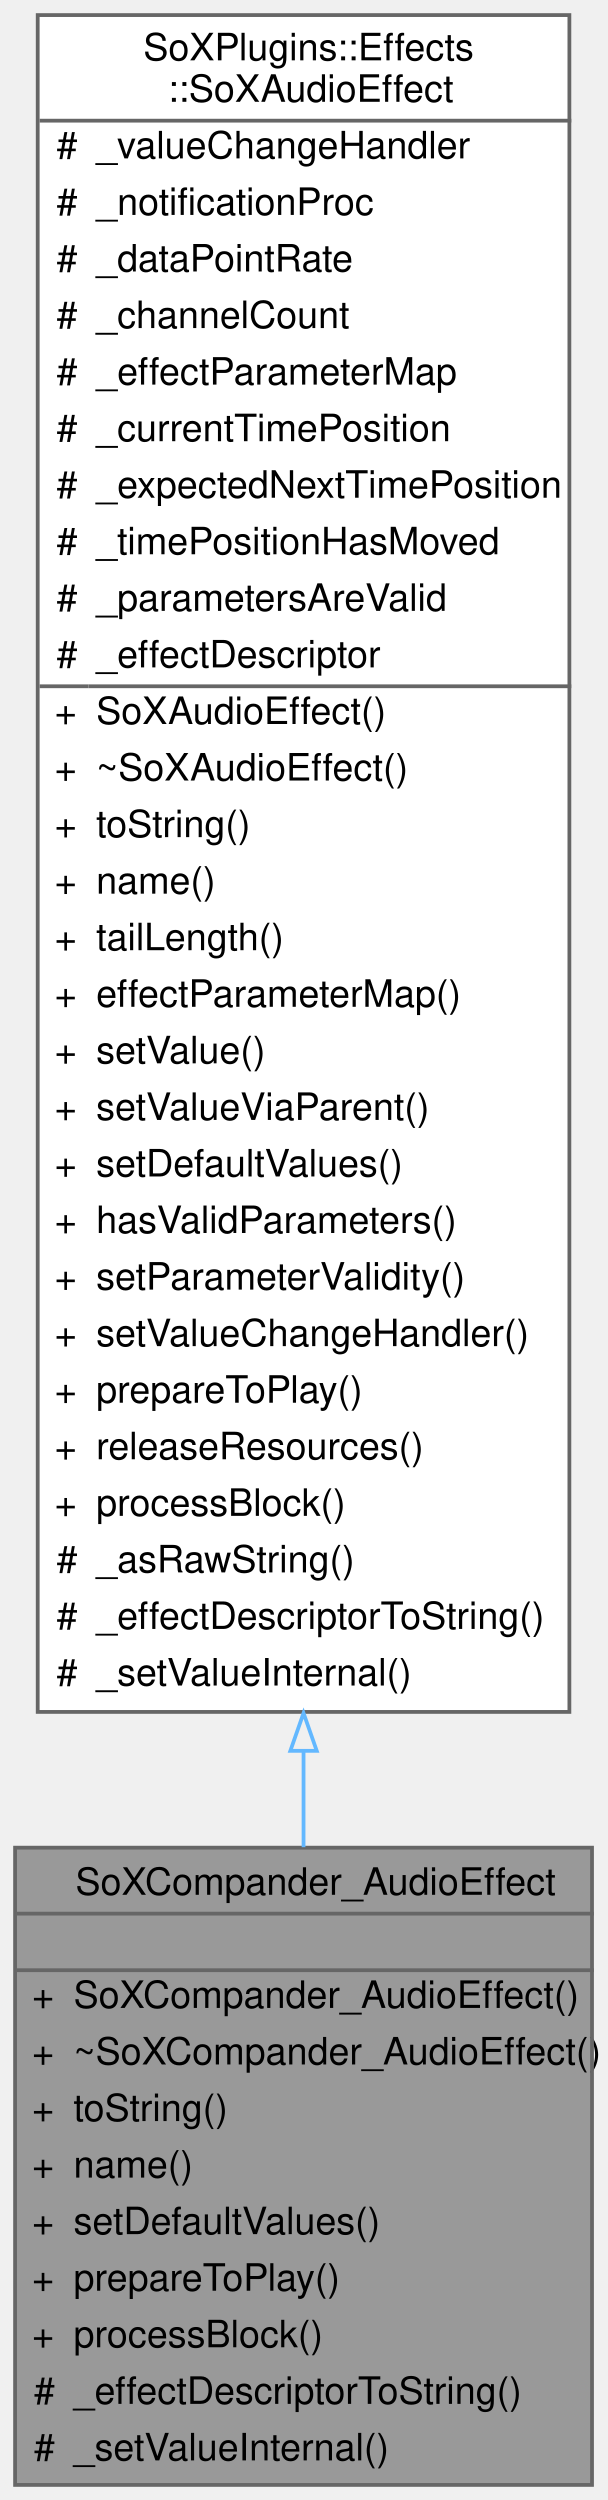
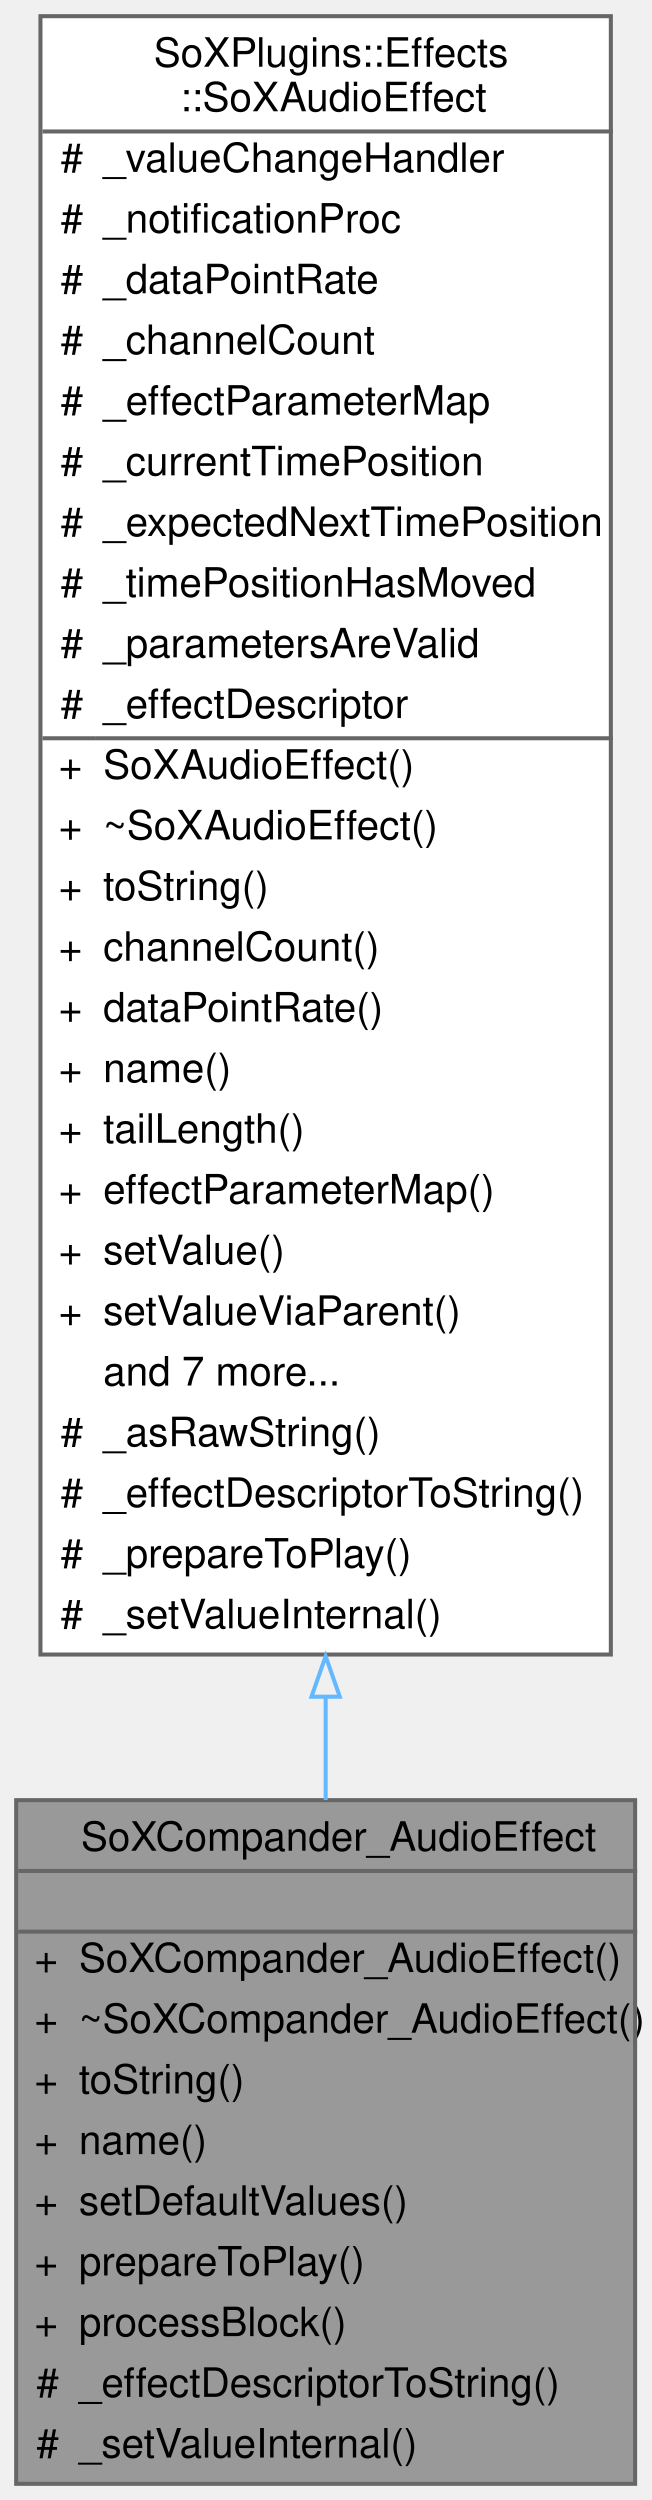
- <svg xmlns="http://www.w3.org/2000/svg" xmlns:xlink="http://www.w3.org/1999/xlink" width="161pt" height="663pt" viewBox="0.00 0.00 161.00 663.00">
-   <g id="graph0" class="graph" transform="scale(1 1) rotate(0) translate(4 659)">
+ <svg xmlns="http://www.w3.org/2000/svg" xmlns:xlink="http://www.w3.org/1999/xlink" width="161pt" height="618pt" viewBox="0.00 0.00 161.00 618.00">
+   <g id="graph0" class="graph" transform="scale(1 1) rotate(0) translate(4 614)">
    <g id="Node000001" class="node">
      <g id="a_Node000001">
        <a xlink:title="A SoXCompander_AudioEffect object models the SoX compand and mcompand audio effects; a simple compand...">
          <polygon fill="#999999" stroke="transparent" points="153,-169 0,-169 0,0 153,0 153,-169" />
          <text text-anchor="start" x="16" y="-156.5" font-family="Helvetica,sans-Serif" font-size="10.00">SoXCompander_AudioEffect</text>
          <text text-anchor="start" x="75" y="-141.5" font-family="Helvetica,sans-Serif" font-size="10.00"> </text>
          <text text-anchor="start" x="4.5" y="-126.5" font-family="Helvetica,sans-Serif" font-size="10.00">+</text>
          <text text-anchor="start" x="15.5" y="-126.5" font-family="Helvetica,sans-Serif" font-size="10.00">SoXCompander_AudioEffect()</text>
          <text text-anchor="start" x="4.5" y="-111.5" font-family="Helvetica,sans-Serif" font-size="10.00">+</text>
          <text text-anchor="start" x="15.5" y="-111.5" font-family="Helvetica,sans-Serif" font-size="10.00">~SoXCompander_AudioEffect()</text>
          <text text-anchor="start" x="4.5" y="-96.5" font-family="Helvetica,sans-Serif" font-size="10.00">+</text>
          <text text-anchor="start" x="15.5" y="-96.5" font-family="Helvetica,sans-Serif" font-size="10.00">toString()</text>
          <text text-anchor="start" x="4.5" y="-81.5" font-family="Helvetica,sans-Serif" font-size="10.00">+</text>
          <text text-anchor="start" x="15.5" y="-81.5" font-family="Helvetica,sans-Serif" font-size="10.00">name()</text>
          <text text-anchor="start" x="4.5" y="-66.5" font-family="Helvetica,sans-Serif" font-size="10.00">+</text>
          <text text-anchor="start" x="15.5" y="-66.5" font-family="Helvetica,sans-Serif" font-size="10.00">setDefaultValues()</text>
          <text text-anchor="start" x="4.5" y="-51.5" font-family="Helvetica,sans-Serif" font-size="10.00">+</text>
          <text text-anchor="start" x="15.5" y="-51.5" font-family="Helvetica,sans-Serif" font-size="10.00">prepareToPlay()</text>
          <text text-anchor="start" x="4.5" y="-36.5" font-family="Helvetica,sans-Serif" font-size="10.00">+</text>
          <text text-anchor="start" x="15.5" y="-36.5" font-family="Helvetica,sans-Serif" font-size="10.00">processBlock()</text>
          <text text-anchor="start" x="5" y="-21.5" font-family="Helvetica,sans-Serif" font-size="10.00">#</text>
          <text text-anchor="start" x="15.5" y="-21.5" font-family="Helvetica,sans-Serif" font-size="10.00">_effectDescriptorToString()</text>
          <text text-anchor="start" x="5" y="-6.5" font-family="Helvetica,sans-Serif" font-size="10.00">#</text>
          <text text-anchor="start" x="15.5" y="-6.5" font-family="Helvetica,sans-Serif" font-size="10.00">_setValueInternal()</text>
          <polygon fill="#666666" stroke="#666666" points="0.5,-151.5 0.5,-151.5 153.5,-151.5 153.5,-151.5 0.5,-151.5" />
          <polygon fill="#666666" stroke="#666666" points="0.5,-136.5 0.5,-136.5 153.5,-136.5 153.5,-136.5 0.5,-136.5" />
          <polygon fill="none" stroke="#666666" points="0,0 0,-169 153,-169 153,0 0,0" />
        </a>
      </g>
    </g>
    <g id="Node000002" class="node">
      <g id="a_Node000002">
        <a xlink:href="struct_so_x_plugins_1_1_effects_1_1_so_x_audio_effect.html" target="_top" xlink:title="A SoXAudioEffect object is a generic stereo audio effect from SoX encapsulating the common services o...">
-           <polygon fill="white" stroke="transparent" points="147,-655 6,-655 6,-205 147,-205 147,-655" />
-           <text text-anchor="start" x="34" y="-643" font-family="Helvetica,sans-Serif" font-size="10.00">SoXPlugins::Effects</text>
-           <text text-anchor="start" x="40.5" y="-632" font-family="Helvetica,sans-Serif" font-size="10.00">::SoXAudioEffect</text>
-           <text text-anchor="start" x="11" y="-617" font-family="Helvetica,sans-Serif" font-size="10.00">#</text>
-           <text text-anchor="start" x="21.5" y="-617" font-family="Helvetica,sans-Serif" font-size="10.00">_valueChangeHandler</text>
-           <text text-anchor="start" x="11" y="-602" font-family="Helvetica,sans-Serif" font-size="10.00">#</text>
-           <text text-anchor="start" x="21.5" y="-602" font-family="Helvetica,sans-Serif" font-size="10.00">_notificationProc</text>
-           <text text-anchor="start" x="11" y="-587" font-family="Helvetica,sans-Serif" font-size="10.00">#</text>
-           <text text-anchor="start" x="21.5" y="-587" font-family="Helvetica,sans-Serif" font-size="10.00">_dataPointRate</text>
-           <text text-anchor="start" x="11" y="-572" font-family="Helvetica,sans-Serif" font-size="10.00">#</text>
-           <text text-anchor="start" x="21.5" y="-572" font-family="Helvetica,sans-Serif" font-size="10.00">_channelCount</text>
-           <text text-anchor="start" x="11" y="-557" font-family="Helvetica,sans-Serif" font-size="10.00">#</text>
-           <text text-anchor="start" x="21.5" y="-557" font-family="Helvetica,sans-Serif" font-size="10.00">_effectParameterMap</text>
-           <text text-anchor="start" x="11" y="-542" font-family="Helvetica,sans-Serif" font-size="10.00">#</text>
-           <text text-anchor="start" x="21.5" y="-542" font-family="Helvetica,sans-Serif" font-size="10.00">_currentTimePosition</text>
-           <text text-anchor="start" x="11" y="-527" font-family="Helvetica,sans-Serif" font-size="10.00">#</text>
-           <text text-anchor="start" x="21.5" y="-527" font-family="Helvetica,sans-Serif" font-size="10.00">_expectedNextTimePosition</text>
-           <text text-anchor="start" x="11" y="-512" font-family="Helvetica,sans-Serif" font-size="10.00">#</text>
-           <text text-anchor="start" x="21.5" y="-512" font-family="Helvetica,sans-Serif" font-size="10.00">_timePositionHasMoved</text>
-           <text text-anchor="start" x="11" y="-497" font-family="Helvetica,sans-Serif" font-size="10.00">#</text>
-           <text text-anchor="start" x="21.5" y="-497" font-family="Helvetica,sans-Serif" font-size="10.00">_parametersAreValid</text>
-           <text text-anchor="start" x="11" y="-482" font-family="Helvetica,sans-Serif" font-size="10.00">#</text>
-           <text text-anchor="start" x="21.5" y="-482" font-family="Helvetica,sans-Serif" font-size="10.00">_effectDescriptor</text>
-           <text text-anchor="start" x="10.5" y="-467" font-family="Helvetica,sans-Serif" font-size="10.00">+</text>
-           <text text-anchor="start" x="21.5" y="-467" font-family="Helvetica,sans-Serif" font-size="10.00">SoXAudioEffect()</text>
-           <text text-anchor="start" x="10.5" y="-452" font-family="Helvetica,sans-Serif" font-size="10.00">+</text>
-           <text text-anchor="start" x="21.5" y="-452" font-family="Helvetica,sans-Serif" font-size="10.00">~SoXAudioEffect()</text>
-           <text text-anchor="start" x="10.5" y="-437" font-family="Helvetica,sans-Serif" font-size="10.00">+</text>
-           <text text-anchor="start" x="21.5" y="-437" font-family="Helvetica,sans-Serif" font-size="10.00">toString()</text>
-           <text text-anchor="start" x="10.5" y="-422" font-family="Helvetica,sans-Serif" font-size="10.00">+</text>
-           <text text-anchor="start" x="21.5" y="-422" font-family="Helvetica,sans-Serif" font-size="10.00">name()</text>
-           <text text-anchor="start" x="10.5" y="-407" font-family="Helvetica,sans-Serif" font-size="10.00">+</text>
-           <text text-anchor="start" x="21.5" y="-407" font-family="Helvetica,sans-Serif" font-size="10.00">tailLength()</text>
-           <text text-anchor="start" x="10.5" y="-392" font-family="Helvetica,sans-Serif" font-size="10.00">+</text>
-           <text text-anchor="start" x="21.5" y="-392" font-family="Helvetica,sans-Serif" font-size="10.00">effectParameterMap()</text>
-           <text text-anchor="start" x="10.5" y="-377" font-family="Helvetica,sans-Serif" font-size="10.00">+</text>
-           <text text-anchor="start" x="21.5" y="-377" font-family="Helvetica,sans-Serif" font-size="10.00">setValue()</text>
-           <text text-anchor="start" x="10.5" y="-362" font-family="Helvetica,sans-Serif" font-size="10.00">+</text>
-           <text text-anchor="start" x="21.5" y="-362" font-family="Helvetica,sans-Serif" font-size="10.00">setValueViaParent()</text>
-           <text text-anchor="start" x="10.5" y="-347" font-family="Helvetica,sans-Serif" font-size="10.00">+</text>
-           <text text-anchor="start" x="21.5" y="-347" font-family="Helvetica,sans-Serif" font-size="10.00">setDefaultValues()</text>
-           <text text-anchor="start" x="10.5" y="-332" font-family="Helvetica,sans-Serif" font-size="10.00">+</text>
-           <text text-anchor="start" x="21.5" y="-332" font-family="Helvetica,sans-Serif" font-size="10.00">hasValidParameters()</text>
-           <text text-anchor="start" x="10.5" y="-317" font-family="Helvetica,sans-Serif" font-size="10.00">+</text>
-           <text text-anchor="start" x="21.5" y="-317" font-family="Helvetica,sans-Serif" font-size="10.00">setParameterValidity()</text>
-           <text text-anchor="start" x="10.5" y="-302" font-family="Helvetica,sans-Serif" font-size="10.00">+</text>
-           <text text-anchor="start" x="21.5" y="-302" font-family="Helvetica,sans-Serif" font-size="10.00">setValueChangeHandler()</text>
-           <text text-anchor="start" x="10.5" y="-287" font-family="Helvetica,sans-Serif" font-size="10.00">+</text>
-           <text text-anchor="start" x="21.5" y="-287" font-family="Helvetica,sans-Serif" font-size="10.00">prepareToPlay()</text>
-           <text text-anchor="start" x="10.5" y="-272" font-family="Helvetica,sans-Serif" font-size="10.00">+</text>
-           <text text-anchor="start" x="21.5" y="-272" font-family="Helvetica,sans-Serif" font-size="10.00">releaseResources()</text>
-           <text text-anchor="start" x="10.5" y="-257" font-family="Helvetica,sans-Serif" font-size="10.00">+</text>
-           <text text-anchor="start" x="21.5" y="-257" font-family="Helvetica,sans-Serif" font-size="10.00">processBlock()</text>
-           <text text-anchor="start" x="11" y="-242" font-family="Helvetica,sans-Serif" font-size="10.00">#</text>
-           <text text-anchor="start" x="21.5" y="-242" font-family="Helvetica,sans-Serif" font-size="10.00">_asRawString()</text>
-           <text text-anchor="start" x="11" y="-227" font-family="Helvetica,sans-Serif" font-size="10.00">#</text>
-           <text text-anchor="start" x="21.5" y="-227" font-family="Helvetica,sans-Serif" font-size="10.00">_effectDescriptorToString()</text>
-           <text text-anchor="start" x="11" y="-212" font-family="Helvetica,sans-Serif" font-size="10.00">#</text>
-           <text text-anchor="start" x="21.5" y="-212" font-family="Helvetica,sans-Serif" font-size="10.00">_setValueInternal()</text>
-           <polygon fill="#666666" stroke="#666666" points="6.5,-627 6.5,-627 147.5,-627 147.5,-627 6.5,-627" />
-           <polygon fill="#666666" stroke="#666666" points="6.5,-477 6.5,-477 19.5,-477 19.5,-477 6.5,-477" />
-           <polygon fill="#666666" stroke="#666666" points="19.5,-477 19.5,-477 147.5,-477 147.5,-477 19.5,-477" />
-           <polygon fill="none" stroke="#666666" points="6,-205 6,-655 147,-655 147,-205 6,-205" />
+           <polygon fill="white" stroke="transparent" points="147,-610 6,-610 6,-205 147,-205 147,-610" />
+           <text text-anchor="start" x="34" y="-597.5" font-family="Helvetica,sans-Serif" font-size="10.00">SoXPlugins::Effects</text>
+           <text text-anchor="start" x="40.5" y="-586.5" font-family="Helvetica,sans-Serif" font-size="10.00">::SoXAudioEffect</text>
+           <text text-anchor="start" x="11" y="-571.5" font-family="Helvetica,sans-Serif" font-size="10.00">#</text>
+           <text text-anchor="start" x="21.5" y="-571.5" font-family="Helvetica,sans-Serif" font-size="10.00">_valueChangeHandler</text>
+           <text text-anchor="start" x="11" y="-556.5" font-family="Helvetica,sans-Serif" font-size="10.00">#</text>
+           <text text-anchor="start" x="21.5" y="-556.5" font-family="Helvetica,sans-Serif" font-size="10.00">_notificationProc</text>
+           <text text-anchor="start" x="11" y="-541.5" font-family="Helvetica,sans-Serif" font-size="10.00">#</text>
+           <text text-anchor="start" x="21.5" y="-541.5" font-family="Helvetica,sans-Serif" font-size="10.00">_dataPointRate</text>
+           <text text-anchor="start" x="11" y="-526.5" font-family="Helvetica,sans-Serif" font-size="10.00">#</text>
+           <text text-anchor="start" x="21.5" y="-526.5" font-family="Helvetica,sans-Serif" font-size="10.00">_channelCount</text>
+           <text text-anchor="start" x="11" y="-511.5" font-family="Helvetica,sans-Serif" font-size="10.00">#</text>
+           <text text-anchor="start" x="21.5" y="-511.5" font-family="Helvetica,sans-Serif" font-size="10.00">_effectParameterMap</text>
+           <text text-anchor="start" x="11" y="-496.5" font-family="Helvetica,sans-Serif" font-size="10.00">#</text>
+           <text text-anchor="start" x="21.5" y="-496.5" font-family="Helvetica,sans-Serif" font-size="10.00">_currentTimePosition</text>
+           <text text-anchor="start" x="11" y="-481.5" font-family="Helvetica,sans-Serif" font-size="10.00">#</text>
+           <text text-anchor="start" x="21.5" y="-481.5" font-family="Helvetica,sans-Serif" font-size="10.00">_expectedNextTimePosition</text>
+           <text text-anchor="start" x="11" y="-466.5" font-family="Helvetica,sans-Serif" font-size="10.00">#</text>
+           <text text-anchor="start" x="21.5" y="-466.5" font-family="Helvetica,sans-Serif" font-size="10.00">_timePositionHasMoved</text>
+           <text text-anchor="start" x="11" y="-451.5" font-family="Helvetica,sans-Serif" font-size="10.00">#</text>
+           <text text-anchor="start" x="21.5" y="-451.5" font-family="Helvetica,sans-Serif" font-size="10.00">_parametersAreValid</text>
+           <text text-anchor="start" x="11" y="-436.5" font-family="Helvetica,sans-Serif" font-size="10.00">#</text>
+           <text text-anchor="start" x="21.5" y="-436.5" font-family="Helvetica,sans-Serif" font-size="10.00">_effectDescriptor</text>
+           <text text-anchor="start" x="10.5" y="-421.5" font-family="Helvetica,sans-Serif" font-size="10.00">+</text>
+           <text text-anchor="start" x="21.5" y="-421.5" font-family="Helvetica,sans-Serif" font-size="10.00">SoXAudioEffect()</text>
+           <text text-anchor="start" x="10.5" y="-406.5" font-family="Helvetica,sans-Serif" font-size="10.00">+</text>
+           <text text-anchor="start" x="21.5" y="-406.5" font-family="Helvetica,sans-Serif" font-size="10.00">~SoXAudioEffect()</text>
+           <text text-anchor="start" x="10.5" y="-391.5" font-family="Helvetica,sans-Serif" font-size="10.00">+</text>
+           <text text-anchor="start" x="21.5" y="-391.5" font-family="Helvetica,sans-Serif" font-size="10.00">toString()</text>
+           <text text-anchor="start" x="10.5" y="-376.5" font-family="Helvetica,sans-Serif" font-size="10.00">+</text>
+           <text text-anchor="start" x="21.5" y="-376.5" font-family="Helvetica,sans-Serif" font-size="10.00">channelCount()</text>
+           <text text-anchor="start" x="10.5" y="-361.5" font-family="Helvetica,sans-Serif" font-size="10.00">+</text>
+           <text text-anchor="start" x="21.5" y="-361.5" font-family="Helvetica,sans-Serif" font-size="10.00">dataPointRate()</text>
+           <text text-anchor="start" x="10.5" y="-346.5" font-family="Helvetica,sans-Serif" font-size="10.00">+</text>
+           <text text-anchor="start" x="21.5" y="-346.5" font-family="Helvetica,sans-Serif" font-size="10.00">name()</text>
+           <text text-anchor="start" x="10.5" y="-331.5" font-family="Helvetica,sans-Serif" font-size="10.00">+</text>
+           <text text-anchor="start" x="21.5" y="-331.5" font-family="Helvetica,sans-Serif" font-size="10.00">tailLength()</text>
+           <text text-anchor="start" x="10.5" y="-316.5" font-family="Helvetica,sans-Serif" font-size="10.00">+</text>
+           <text text-anchor="start" x="21.5" y="-316.5" font-family="Helvetica,sans-Serif" font-size="10.00">effectParameterMap()</text>
+           <text text-anchor="start" x="10.5" y="-301.5" font-family="Helvetica,sans-Serif" font-size="10.00">+</text>
+           <text text-anchor="start" x="21.5" y="-301.5" font-family="Helvetica,sans-Serif" font-size="10.00">setValue()</text>
+           <text text-anchor="start" x="10.5" y="-286.5" font-family="Helvetica,sans-Serif" font-size="10.00">+</text>
+           <text text-anchor="start" x="21.5" y="-286.5" font-family="Helvetica,sans-Serif" font-size="10.00">setValueViaParent()</text>
+           <text text-anchor="start" x="21.5" y="-271.5" font-family="Helvetica,sans-Serif" font-size="10.00">and 7 more...</text>
+           <text text-anchor="start" x="11" y="-256.5" font-family="Helvetica,sans-Serif" font-size="10.00">#</text>
+           <text text-anchor="start" x="21.5" y="-256.5" font-family="Helvetica,sans-Serif" font-size="10.00">_asRawString()</text>
+           <text text-anchor="start" x="11" y="-241.5" font-family="Helvetica,sans-Serif" font-size="10.00">#</text>
+           <text text-anchor="start" x="21.5" y="-241.5" font-family="Helvetica,sans-Serif" font-size="10.00">_effectDescriptorToString()</text>
+           <text text-anchor="start" x="11" y="-226.5" font-family="Helvetica,sans-Serif" font-size="10.00">#</text>
+           <text text-anchor="start" x="21.5" y="-226.5" font-family="Helvetica,sans-Serif" font-size="10.00">_prepareToPlay()</text>
+           <text text-anchor="start" x="11" y="-211.5" font-family="Helvetica,sans-Serif" font-size="10.00">#</text>
+           <text text-anchor="start" x="21.5" y="-211.5" font-family="Helvetica,sans-Serif" font-size="10.00">_setValueInternal()</text>
+           <polygon fill="#666666" stroke="#666666" points="6.5,-581.5 6.5,-581.5 147.5,-581.5 147.5,-581.5 6.5,-581.5" />
+           <polygon fill="#666666" stroke="#666666" points="6.5,-431.5 6.5,-431.5 19.5,-431.5 19.5,-431.5 6.5,-431.5" />
+           <polygon fill="#666666" stroke="#666666" points="19.5,-431.5 19.5,-431.5 147.5,-431.5 147.5,-431.5 19.5,-431.5" />
+           <polygon fill="none" stroke="#666666" points="6,-205 6,-610 147,-610 147,-205 6,-205" />
        </a>
      </g>
    </g>
    <g id="edge1_Node000001_Node000002" class="edge">
      <g id="a_edge1_Node000001_Node000002">
        <a xlink:title=" ">
-           <path fill="none" stroke="#63b8ff" d="M76.5,-194.64C76.5,-185.85 76.5,-177.3 76.5,-169.13" />
-           <polygon fill="none" stroke="#63b8ff" points="73,-194.68 76.5,-204.68 80,-194.68 73,-194.68" />
+           <path fill="none" stroke="#63b8ff" d="M76.5,-194.56C76.5,-185.78 76.5,-177.22 76.5,-169.02" />
+           <polygon fill="none" stroke="#63b8ff" points="73,-194.57 76.5,-204.57 80,-194.57 73,-194.57" />
        </a>
      </g>
    </g>
  </g>
</svg>
